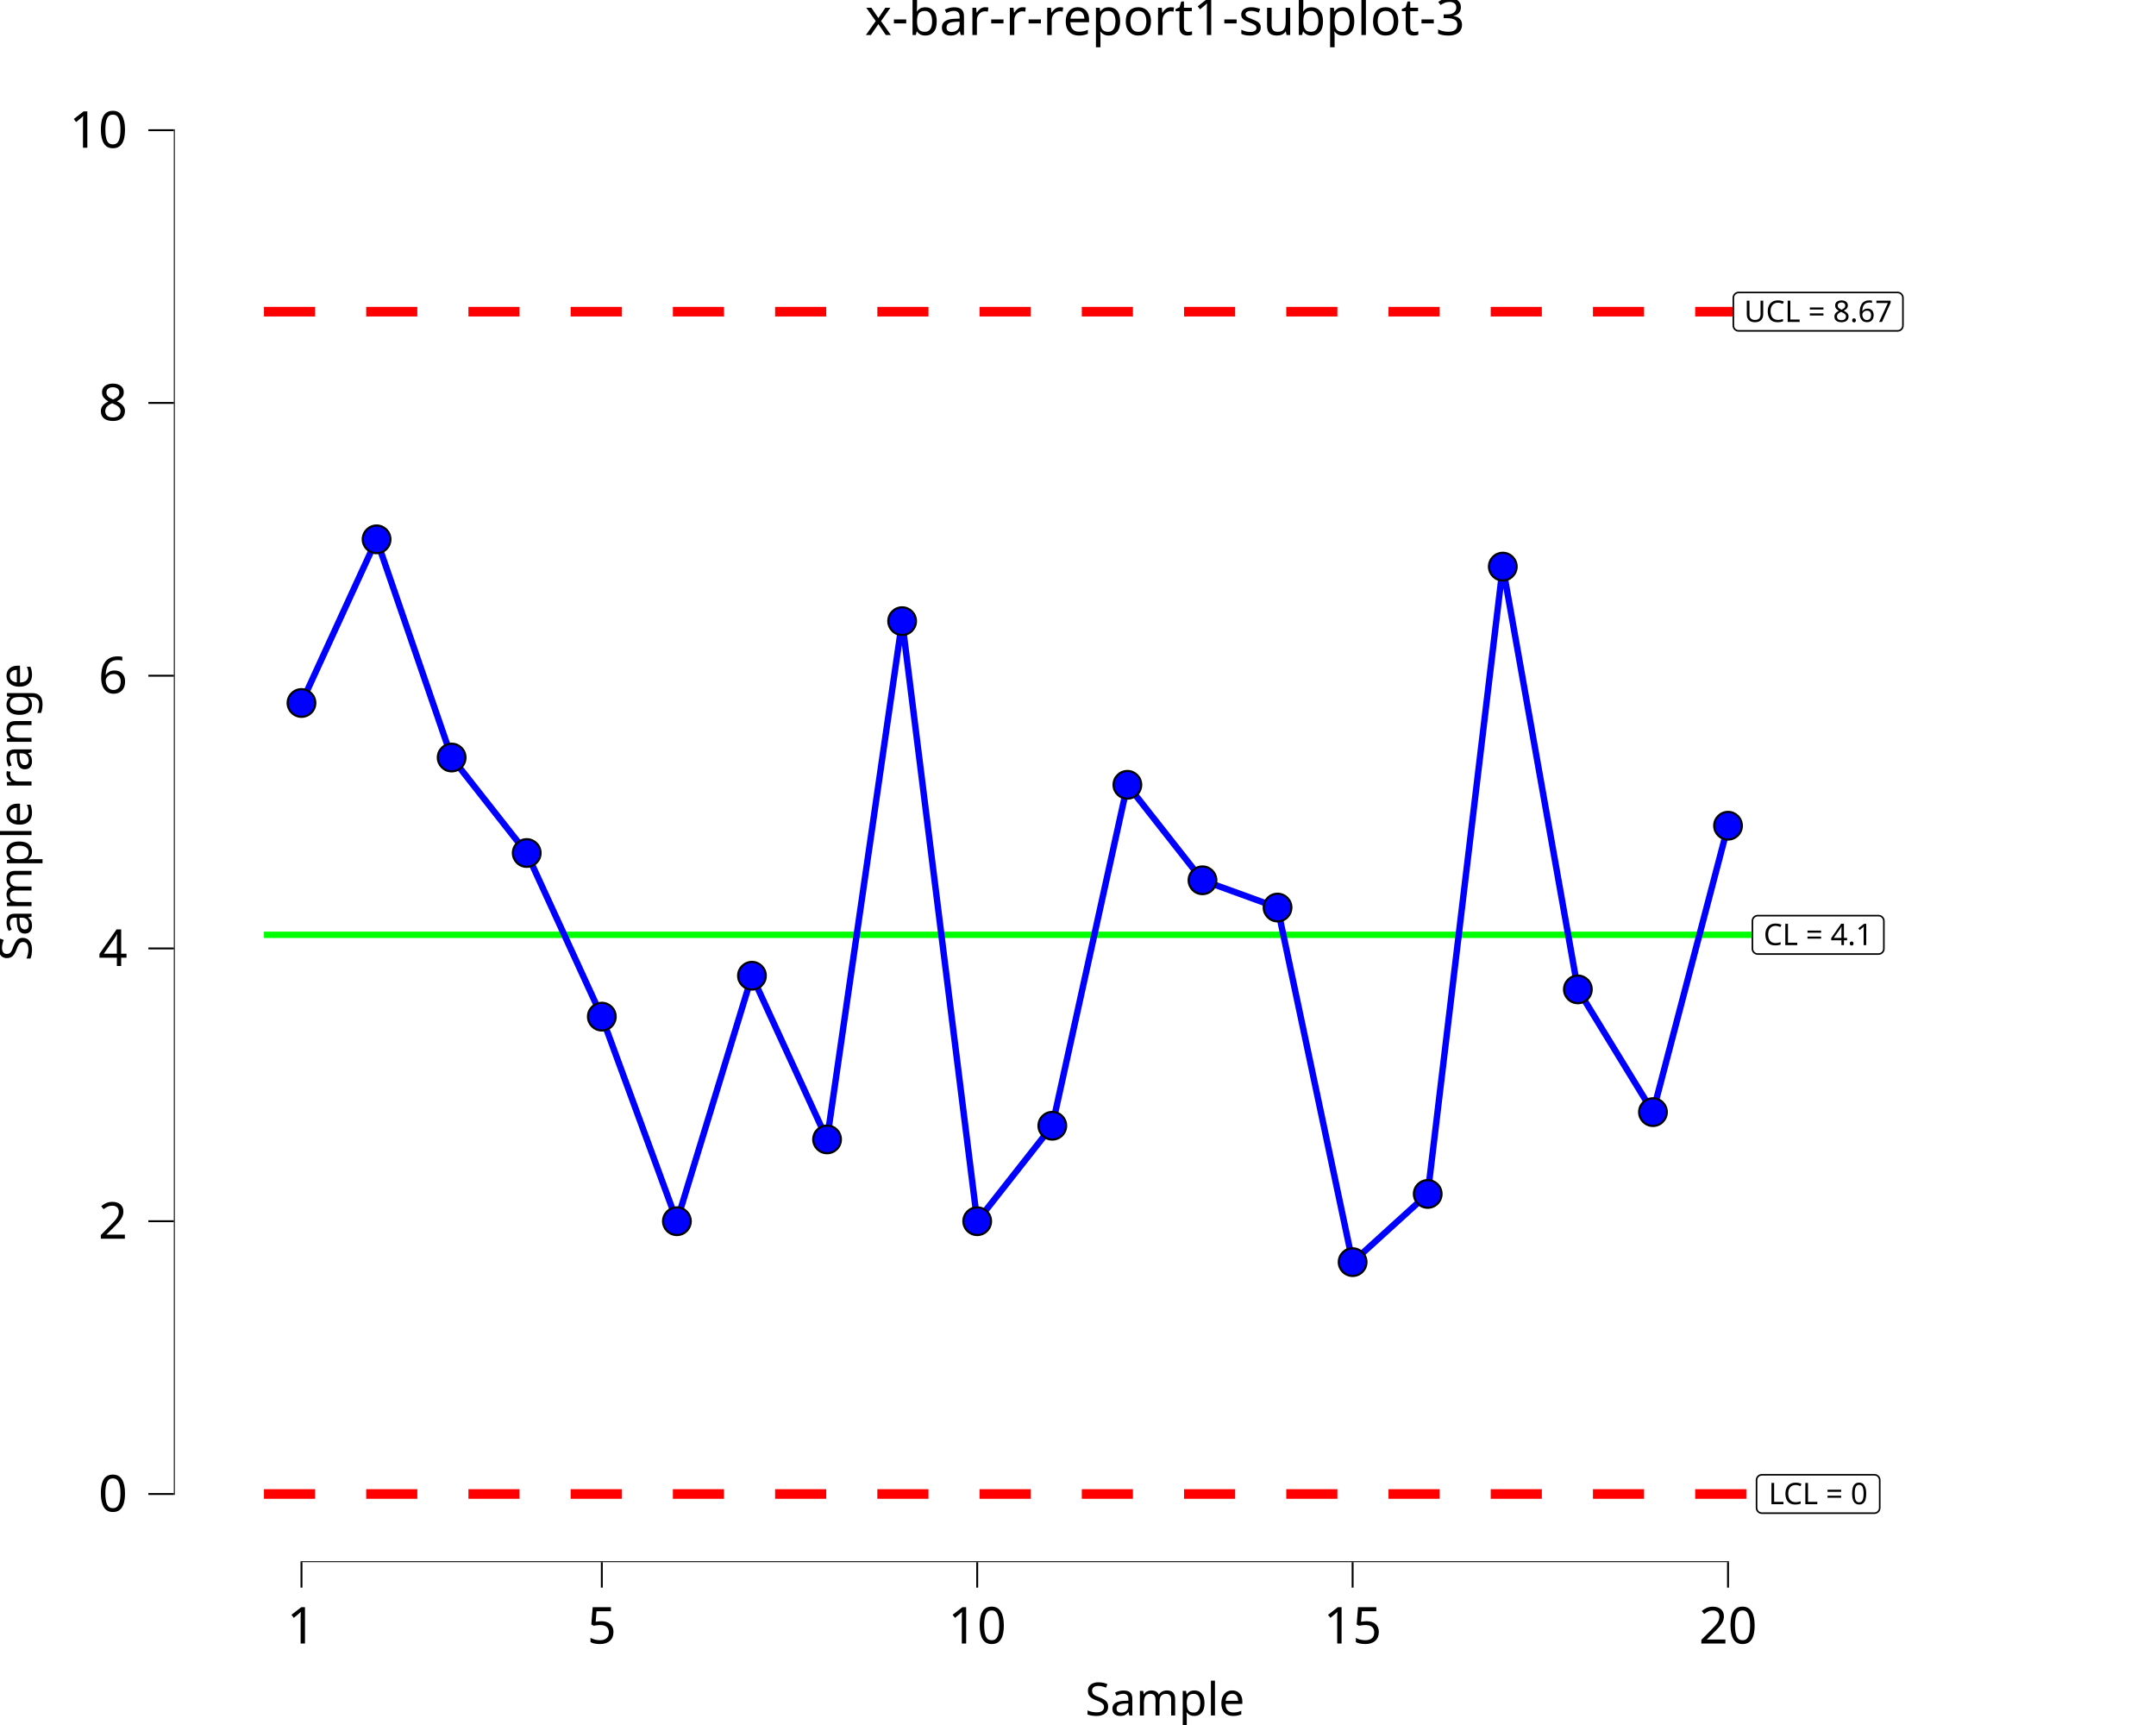
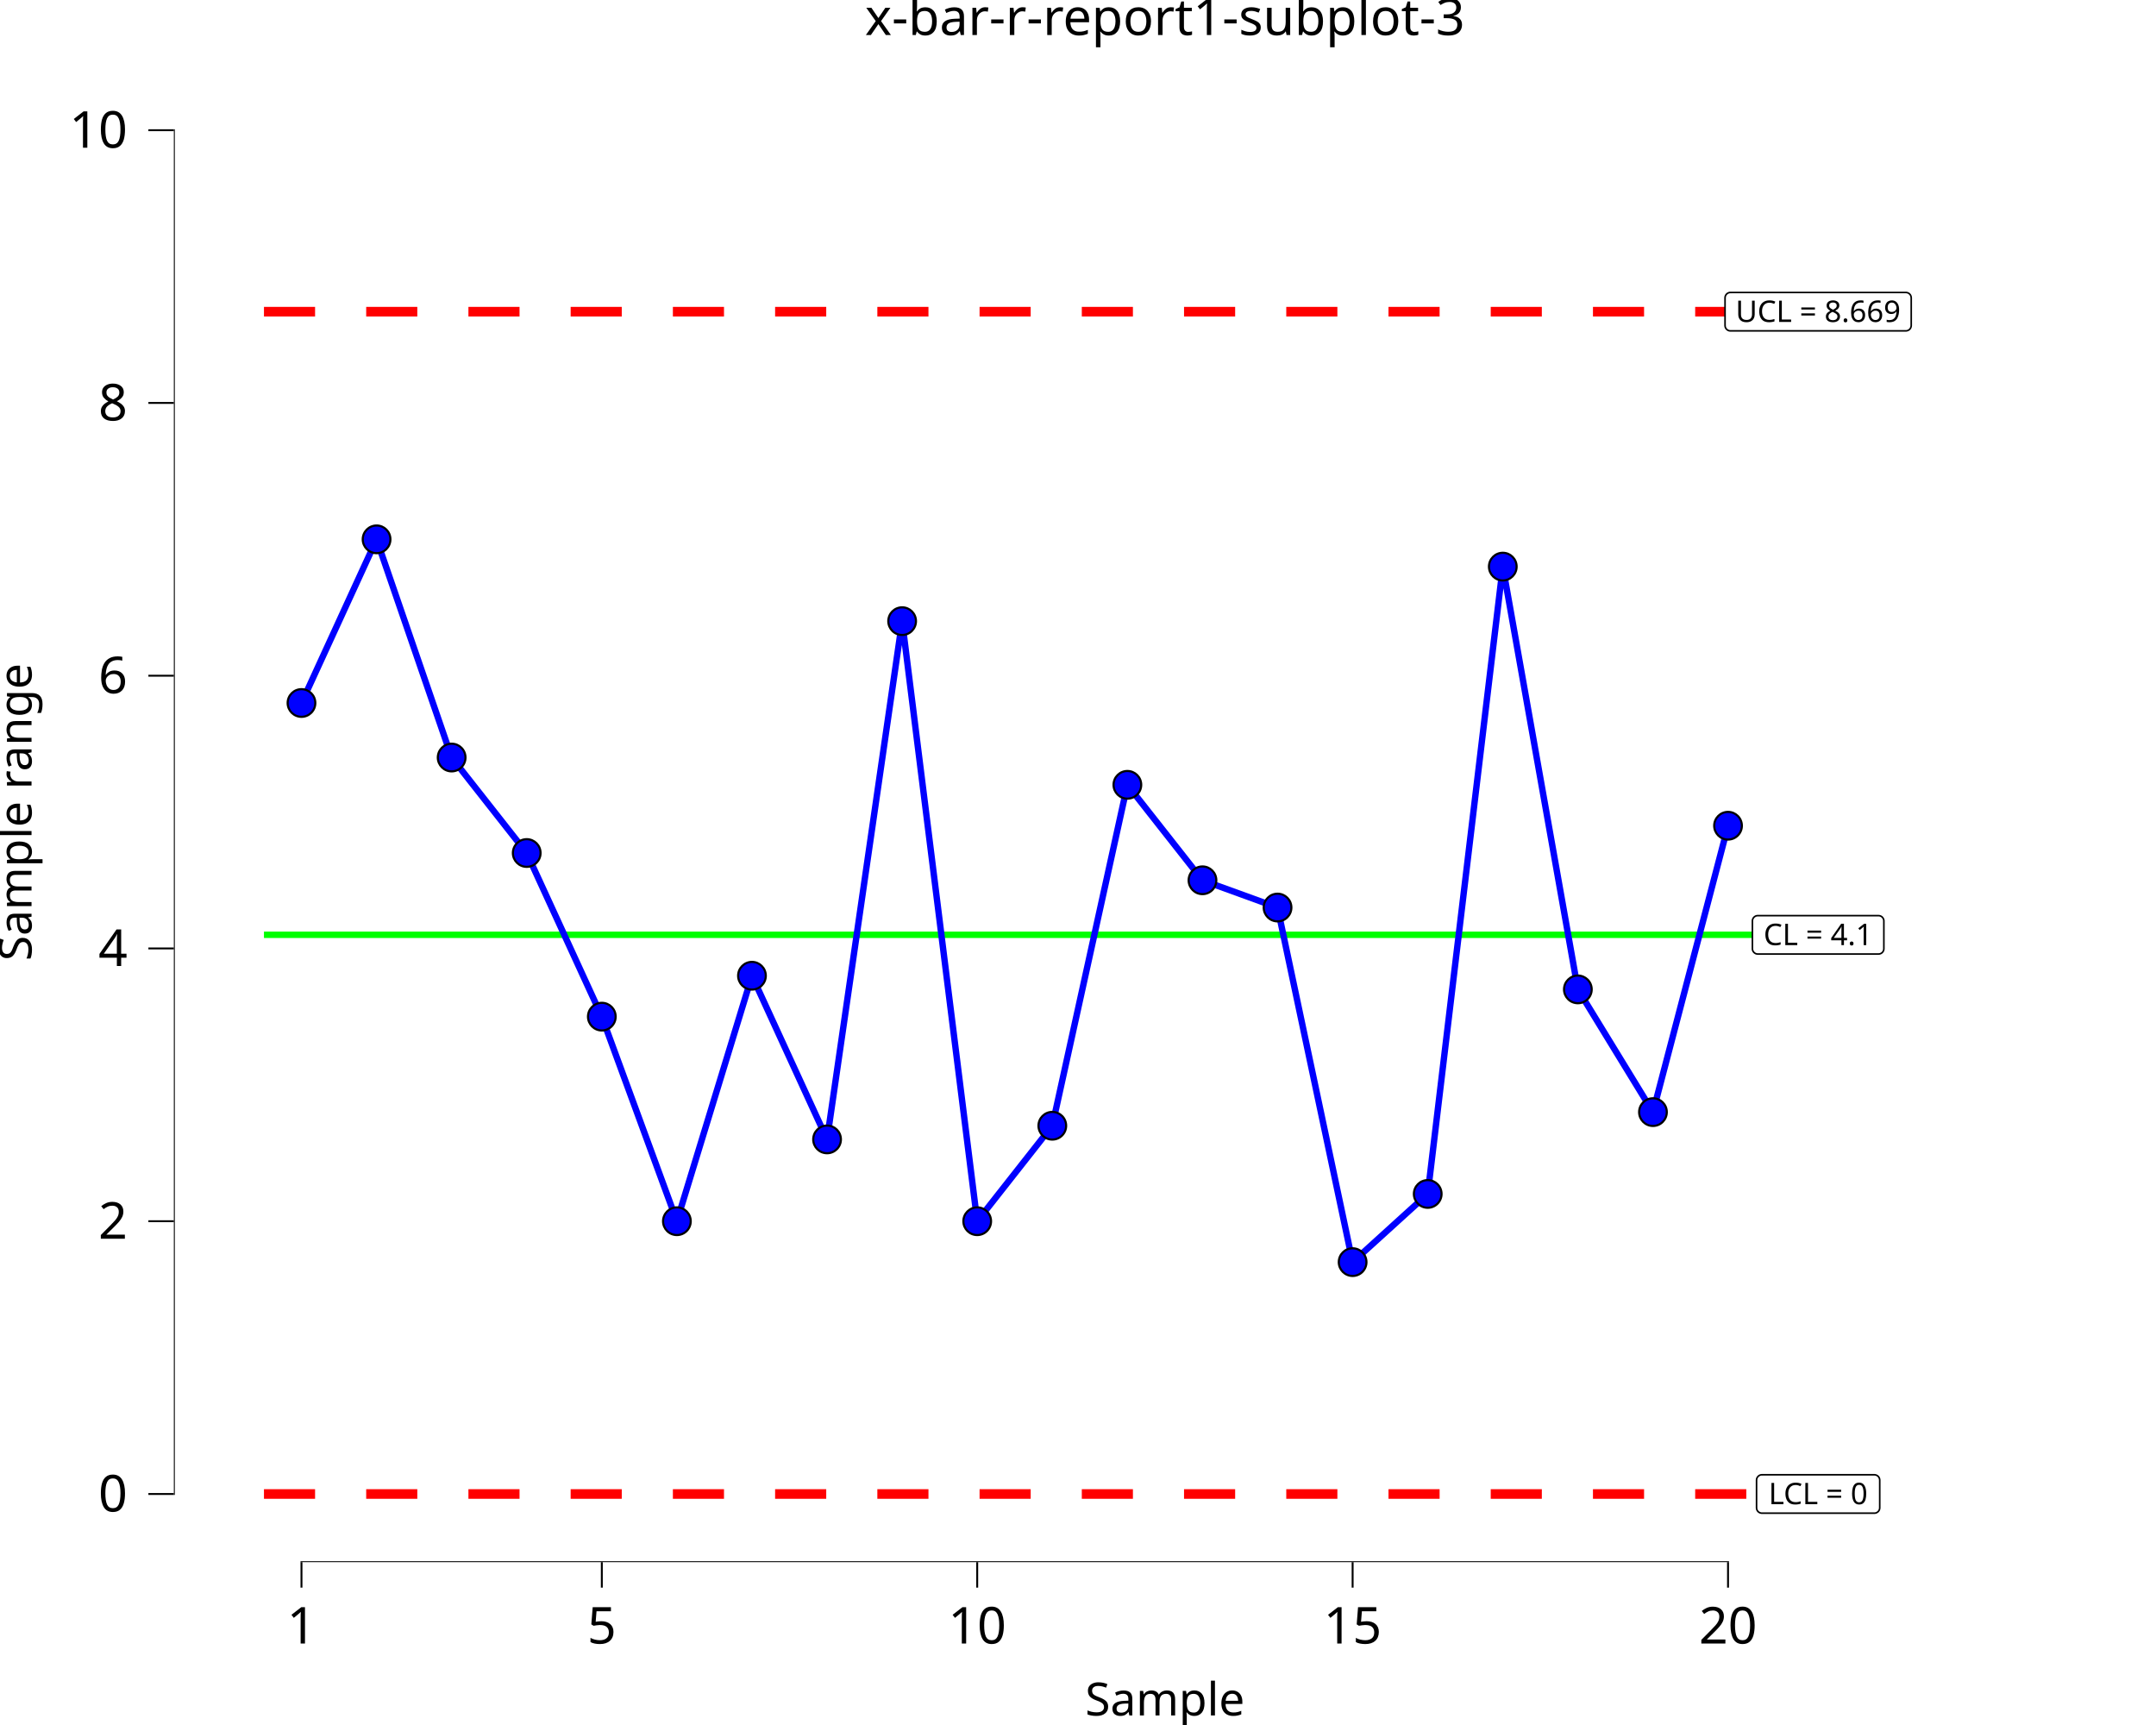
<svg xmlns="http://www.w3.org/2000/svg" class="svglite" data-engine-version="2.0" width="720.00pt" height="576.00pt" viewBox="0 0 720.00 576.00">
  <defs>
    <style type="text/css">
    .svglite line, .svglite polyline, .svglite polygon, .svglite path, .svglite rect, .svglite circle {
      fill: none;
      stroke: #000000;
      stroke-linecap: round;
      stroke-linejoin: round;
      stroke-miterlimit: 10.00;
    }
  </style>
  </defs>
  <rect width="100%" height="100%" style="stroke: none; fill: #FFFFFF;" />
  <defs>
    <clipPath id="cpMC4wMHw3MjAuMDB8MC4wMHw1NzYuMDA=">
      <rect x="0.00" y="0.00" width="720.00" height="576.00" />
    </clipPath>
  </defs>
  <g clip-path="url(#cpMC4wMHw3MjAuMDB8MC4wMHw1NzYuMDA=)">
    <rect x="0.00" y="0.00" width="720.00" height="576.00" style="stroke-width: 10.67; stroke: none;" />
  </g>
  <defs>
    <clipPath id="cpNTguMDZ8NzIwLjAwfDIwLjcxfDUyMS42Mw==">
      <rect x="58.06" y="20.71" width="661.94" height="500.92" />
    </clipPath>
  </defs>
  <g clip-path="url(#cpNTguMDZ8NzIwLjAwfDIwLjcxfDUyMS42Mw==)">
    <rect x="58.06" y="20.71" width="661.94" height="500.92" style="stroke-width: 10.67; stroke: none;" />
    <polyline points="88.15,312.15 113.22,312.15 113.22,312.15 138.29,312.15 138.29,312.15 163.37,312.15 163.37,312.15 188.44,312.15 188.44,312.15 213.51,312.15 213.51,312.15 238.59,312.15 238.59,312.15 263.66,312.15 263.66,312.15 288.73,312.15 288.73,312.15 313.81,312.15 313.81,312.15 338.88,312.15 338.88,312.15 363.95,312.15 363.95,312.15 389.03,312.15 389.03,312.15 414.10,312.15 414.10,312.15 439.18,312.15 439.18,312.15 464.25,312.15 464.25,312.15 489.32,312.15 489.32,312.15 514.40,312.15 514.40,312.15 539.47,312.15 539.47,312.15 564.54,312.15 564.54,312.15 589.62,312.15 589.62,312.15 " style="stroke-width: 2.13; stroke: #00FF00; stroke-linecap: butt;" />
    <polyline points="88.15,104.07 113.22,104.07 113.22,104.07 138.29,104.07 138.29,104.07 163.37,104.07 163.37,104.07 188.44,104.07 188.44,104.07 213.51,104.07 213.51,104.07 238.59,104.07 238.59,104.07 263.66,104.07 263.66,104.07 288.73,104.07 288.73,104.07 313.81,104.07 313.81,104.07 338.88,104.07 338.88,104.07 363.95,104.07 363.95,104.07 389.03,104.07 389.03,104.07 414.10,104.07 414.10,104.07 439.18,104.07 439.18,104.07 464.25,104.07 464.25,104.07 489.32,104.07 489.32,104.07 514.40,104.07 514.40,104.07 539.47,104.07 539.47,104.07 564.54,104.07 564.54,104.07 589.62,104.07 589.62,104.07 " style="stroke-width: 3.20; stroke: #FF0000; stroke-dasharray: 17.07,17.07; stroke-linecap: butt;" />
    <polyline points="88.15,498.86 113.22,498.86 113.22,498.86 138.29,498.86 138.29,498.86 163.37,498.86 163.37,498.86 188.44,498.86 188.44,498.86 213.51,498.86 213.51,498.86 238.59,498.86 238.59,498.86 263.66,498.86 263.66,498.86 288.73,498.86 288.73,498.86 313.81,498.86 313.81,498.86 338.88,498.86 338.88,498.86 363.95,498.86 363.95,498.86 389.03,498.86 389.03,498.86 414.10,498.86 414.10,498.86 439.18,498.86 439.18,498.86 464.25,498.86 464.25,498.86 489.32,498.86 489.32,498.86 514.40,498.86 514.40,498.86 539.47,498.86 539.47,498.86 564.54,498.86 564.54,498.86 589.62,498.86 589.62,498.86 " style="stroke-width: 3.20; stroke: #FF0000; stroke-dasharray: 17.07,17.07; stroke-linecap: butt;" />
    <polygon points="587.01,318.57 627.33,318.57 627.26,318.56 627.54,318.55 627.83,318.49 628.10,318.39 628.35,318.25 628.57,318.07 628.76,317.85 628.92,317.61 629.03,317.34 629.10,317.06 629.12,316.77 629.12,316.77 629.12,307.53 629.12,307.53 629.10,307.24 629.03,306.96 628.92,306.70 628.76,306.45 628.57,306.24 628.35,306.05 628.10,305.91 627.83,305.81 627.54,305.75 627.33,305.74 587.01,305.74 587.22,305.75 586.94,305.74 586.65,305.77 586.37,305.85 586.11,305.98 585.88,306.14 585.67,306.34 585.49,306.57 585.36,306.83 585.27,307.10 585.22,307.38 585.22,307.53 585.22,316.77 585.22,316.63 585.22,316.92 585.27,317.20 585.36,317.48 585.49,317.73 585.67,317.96 585.88,318.16 586.11,318.32 586.37,318.45 586.65,318.53 586.94,318.56 " style="stroke-width: 0.53; fill: #FFFFFF;" />
    <text x="607.17" y="315.58" text-anchor="middle" style="font-size: 9.96px; font-family: sans;" textLength="37.93px" lengthAdjust="spacingAndGlyphs">CL = 4.1</text>
    <polygon points="588.39,505.27 625.95,505.27 625.87,505.27 626.16,505.26 626.44,505.20 626.71,505.10 626.96,504.95 627.19,504.77 627.38,504.55 627.53,504.31 627.65,504.05 627.71,503.77 627.74,503.48 627.74,503.48 627.74,494.23 627.74,494.23 627.71,493.95 627.65,493.67 627.53,493.40 627.38,493.16 627.19,492.94 626.96,492.76 626.71,492.62 626.44,492.51 626.16,492.46 625.95,492.44 588.39,492.44 588.61,492.46 588.32,492.44 588.03,492.48 587.76,492.56 587.50,492.68 587.26,492.85 587.05,493.05 586.88,493.28 586.74,493.53 586.65,493.81 586.61,494.09 586.60,494.23 586.60,503.48 586.61,503.33 586.61,503.62 586.65,503.91 586.74,504.18 586.88,504.44 587.05,504.67 587.26,504.87 587.50,505.03 587.76,505.15 588.03,505.23 588.32,505.27 " style="stroke-width: 0.53; fill: #FFFFFF;" />
    <text x="607.17" y="502.28" text-anchor="middle" style="font-size: 9.96px; font-family: sans;" textLength="35.16px" lengthAdjust="spacingAndGlyphs">LCL = 0</text>
-     <polygon points="580.64,110.48 633.70,110.48 633.62,110.48 633.91,110.47 634.19,110.41 634.46,110.31 634.71,110.17 634.94,109.98 635.13,109.77 635.28,109.52 635.40,109.26 635.46,108.98 635.49,108.69 635.49,108.69 635.49,99.45 635.49,99.45 635.46,99.16 635.40,98.88 635.28,98.61 635.13,98.37 634.94,98.16 634.71,97.97 634.46,97.83 634.19,97.73 633.91,97.67 633.70,97.66 580.64,97.66 580.86,97.67 580.57,97.66 580.28,97.69 580.01,97.77 579.75,97.90 579.51,98.06 579.30,98.26 579.13,98.49 578.99,98.75 578.90,99.02 578.86,99.30 578.85,99.45 578.85,108.69 578.86,108.55 578.86,108.84 578.90,109.12 578.99,109.39 579.13,109.65 579.30,109.88 579.51,110.08 579.75,110.24 580.01,110.37 580.28,110.45 580.57,110.48 " style="stroke-width: 0.53; fill: #FFFFFF;" />
-     <text x="607.17" y="107.50" text-anchor="middle" style="font-size: 9.96px; font-family: sans;" textLength="50.66px" lengthAdjust="spacingAndGlyphs">UCL = 8.67</text>
+     <polygon points="577.87,110.48 636.46,110.48 636.39,110.48 636.68,110.47 636.96,110.41 637.23,110.31 637.48,110.17 637.71,109.98 637.90,109.77 638.05,109.52 638.16,109.26 638.23,108.98 638.26,108.69 638.26,108.69 638.26,99.45 638.26,99.45 638.23,99.16 638.16,98.88 638.05,98.61 637.90,98.37 637.71,98.16 637.48,97.97 637.23,97.83 636.96,97.73 636.68,97.67 636.46,97.66 577.87,97.66 578.09,97.67 577.80,97.66 577.51,97.69 577.24,97.77 576.98,97.90 576.74,98.06 576.53,98.26 576.36,98.49 576.22,98.75 576.13,99.02 576.09,99.30 576.08,99.45 576.08,108.69 576.09,108.55 576.09,108.84 576.13,109.12 576.22,109.39 576.36,109.65 576.53,109.88 576.74,110.08 576.98,110.24 577.24,110.37 577.51,110.45 577.80,110.48 " style="stroke-width: 0.53; fill: #FFFFFF;" />
+     <text x="607.17" y="107.50" text-anchor="middle" style="font-size: 9.96px; font-family: sans;" textLength="56.20px" lengthAdjust="spacingAndGlyphs">UCL = 8.669</text>
    <polyline points="100.68,234.74 125.76,180.09 150.83,252.95 175.90,284.83 200.98,339.47 226.05,407.78 251.12,325.81 276.20,380.46 301.27,207.41 326.34,407.78 351.42,375.90 376.49,262.06 401.57,293.94 426.64,303.04 451.71,421.44 476.79,398.67 501.86,189.20 526.93,330.37 552.01,371.35 577.08,275.72 " style="stroke-width: 2.13; stroke: #0000FF; stroke-linecap: butt;" />
    <circle cx="100.68" cy="234.74" r="4.62" style="stroke-width: 0.71; fill: #0000FF;" />
    <circle cx="125.76" cy="180.09" r="4.62" style="stroke-width: 0.71; fill: #0000FF;" />
    <circle cx="150.83" cy="252.95" r="4.62" style="stroke-width: 0.71; fill: #0000FF;" />
    <circle cx="175.90" cy="284.83" r="4.62" style="stroke-width: 0.71; fill: #0000FF;" />
    <circle cx="200.98" cy="339.47" r="4.62" style="stroke-width: 0.71; fill: #0000FF;" />
    <circle cx="226.05" cy="407.78" r="4.62" style="stroke-width: 0.71; fill: #0000FF;" />
    <circle cx="251.12" cy="325.81" r="4.62" style="stroke-width: 0.71; fill: #0000FF;" />
    <circle cx="276.20" cy="380.46" r="4.62" style="stroke-width: 0.71; fill: #0000FF;" />
    <circle cx="301.27" cy="207.41" r="4.62" style="stroke-width: 0.71; fill: #0000FF;" />
    <circle cx="326.34" cy="407.78" r="4.62" style="stroke-width: 0.71; fill: #0000FF;" />
    <circle cx="351.42" cy="375.90" r="4.62" style="stroke-width: 0.71; fill: #0000FF;" />
    <circle cx="376.49" cy="262.06" r="4.62" style="stroke-width: 0.71; fill: #0000FF;" />
    <circle cx="401.57" cy="293.94" r="4.62" style="stroke-width: 0.71; fill: #0000FF;" />
    <circle cx="426.64" cy="303.04" r="4.62" style="stroke-width: 0.71; fill: #0000FF;" />
    <circle cx="451.71" cy="421.44" r="4.62" style="stroke-width: 0.71; fill: #0000FF;" />
    <circle cx="476.79" cy="398.67" r="4.62" style="stroke-width: 0.71; fill: #0000FF;" />
    <circle cx="501.86" cy="189.20" r="4.62" style="stroke-width: 0.71; fill: #0000FF;" />
    <circle cx="526.93" cy="330.37" r="4.62" style="stroke-width: 0.71; fill: #0000FF;" />
    <circle cx="552.01" cy="371.35" r="4.62" style="stroke-width: 0.71; fill: #0000FF;" />
    <circle cx="577.08" cy="275.72" r="4.62" style="stroke-width: 0.71; fill: #0000FF;" />
    <line x1="100.36" y1="521.63" x2="577.40" y2="521.63" style="stroke-width: 0.64; stroke-linecap: butt;" />
    <line x1="58.06" y1="499.18" x2="58.06" y2="43.16" style="stroke-width: 0.64; stroke-linecap: butt;" />
    <rect x="58.06" y="20.71" width="661.94" height="500.92" style="stroke-width: 0.00; stroke: none;" />
  </g>
  <g clip-path="url(#cpMC4wMHw3MjAuMDB8MC4wMHw1NzYuMDA=)">
    <polyline points="58.06,521.63 58.06,20.71 " style="stroke-width: 0.00; stroke: none; stroke-linecap: butt;" />
    <text x="42.58" y="504.71" text-anchor="end" style="font-size: 17.00px; font-family: sans;" textLength="9.46px" lengthAdjust="spacingAndGlyphs">0</text>
    <text x="42.58" y="413.63" text-anchor="end" style="font-size: 17.00px; font-family: sans;" textLength="9.46px" lengthAdjust="spacingAndGlyphs">2</text>
    <text x="42.58" y="322.55" text-anchor="end" style="font-size: 17.00px; font-family: sans;" textLength="9.46px" lengthAdjust="spacingAndGlyphs">4</text>
    <text x="42.58" y="231.48" text-anchor="end" style="font-size: 17.00px; font-family: sans;" textLength="9.46px" lengthAdjust="spacingAndGlyphs">6</text>
    <text x="42.58" y="140.40" text-anchor="end" style="font-size: 17.00px; font-family: sans;" textLength="9.46px" lengthAdjust="spacingAndGlyphs">8</text>
    <text x="42.58" y="49.33" text-anchor="end" style="font-size: 17.00px; font-family: sans;" textLength="18.91px" lengthAdjust="spacingAndGlyphs">10</text>
    <polyline points="49.55,498.86 58.06,498.86 " style="stroke-width: 0.64; stroke-linecap: butt;" />
    <polyline points="49.55,407.78 58.06,407.78 " style="stroke-width: 0.64; stroke-linecap: butt;" />
    <polyline points="49.55,316.70 58.06,316.70 " style="stroke-width: 0.64; stroke-linecap: butt;" />
    <polyline points="49.55,225.63 58.06,225.63 " style="stroke-width: 0.64; stroke-linecap: butt;" />
    <polyline points="49.55,134.55 58.06,134.55 " style="stroke-width: 0.64; stroke-linecap: butt;" />
    <polyline points="49.55,43.48 58.06,43.48 " style="stroke-width: 0.64; stroke-linecap: butt;" />
    <polyline points="58.06,521.63 720.00,521.63 " style="stroke-width: 0.00; stroke: none; stroke-linecap: butt;" />
    <polyline points="100.68,530.13 100.68,521.63 " style="stroke-width: 0.64; stroke-linecap: butt;" />
    <polyline points="200.98,530.13 200.98,521.63 " style="stroke-width: 0.64; stroke-linecap: butt;" />
    <polyline points="326.34,530.13 326.34,521.63 " style="stroke-width: 0.64; stroke-linecap: butt;" />
    <polyline points="451.71,530.13 451.71,521.63 " style="stroke-width: 0.64; stroke-linecap: butt;" />
    <polyline points="577.08,530.13 577.08,521.63 " style="stroke-width: 0.64; stroke-linecap: butt;" />
    <text x="100.68" y="548.80" text-anchor="middle" style="font-size: 17.00px; font-family: sans;" textLength="9.46px" lengthAdjust="spacingAndGlyphs">1</text>
    <text x="200.98" y="548.80" text-anchor="middle" style="font-size: 17.00px; font-family: sans;" textLength="9.46px" lengthAdjust="spacingAndGlyphs">5</text>
    <text x="326.34" y="548.80" text-anchor="middle" style="font-size: 17.00px; font-family: sans;" textLength="18.91px" lengthAdjust="spacingAndGlyphs">10</text>
    <text x="451.71" y="548.80" text-anchor="middle" style="font-size: 17.00px; font-family: sans;" textLength="18.91px" lengthAdjust="spacingAndGlyphs">15</text>
    <text x="577.08" y="548.80" text-anchor="middle" style="font-size: 17.00px; font-family: sans;" textLength="18.91px" lengthAdjust="spacingAndGlyphs">20</text>
    <text x="389.03" y="572.82" text-anchor="middle" style="font-size: 15.30px; font-family: sans;" textLength="51.89px" lengthAdjust="spacingAndGlyphs">Sample</text>
    <text transform="translate(10.53,271.17) rotate(-90)" text-anchor="middle" style="font-size: 15.30px; font-family: sans;" textLength="95.27px" lengthAdjust="spacingAndGlyphs">Sample range</text>
    <text x="389.03" y="11.70" text-anchor="middle" style="font-size: 17.00px; font-family: sans;" textLength="185.19px" lengthAdjust="spacingAndGlyphs">x-bar-r-report1-subplot-3</text>
  </g>
</svg>
